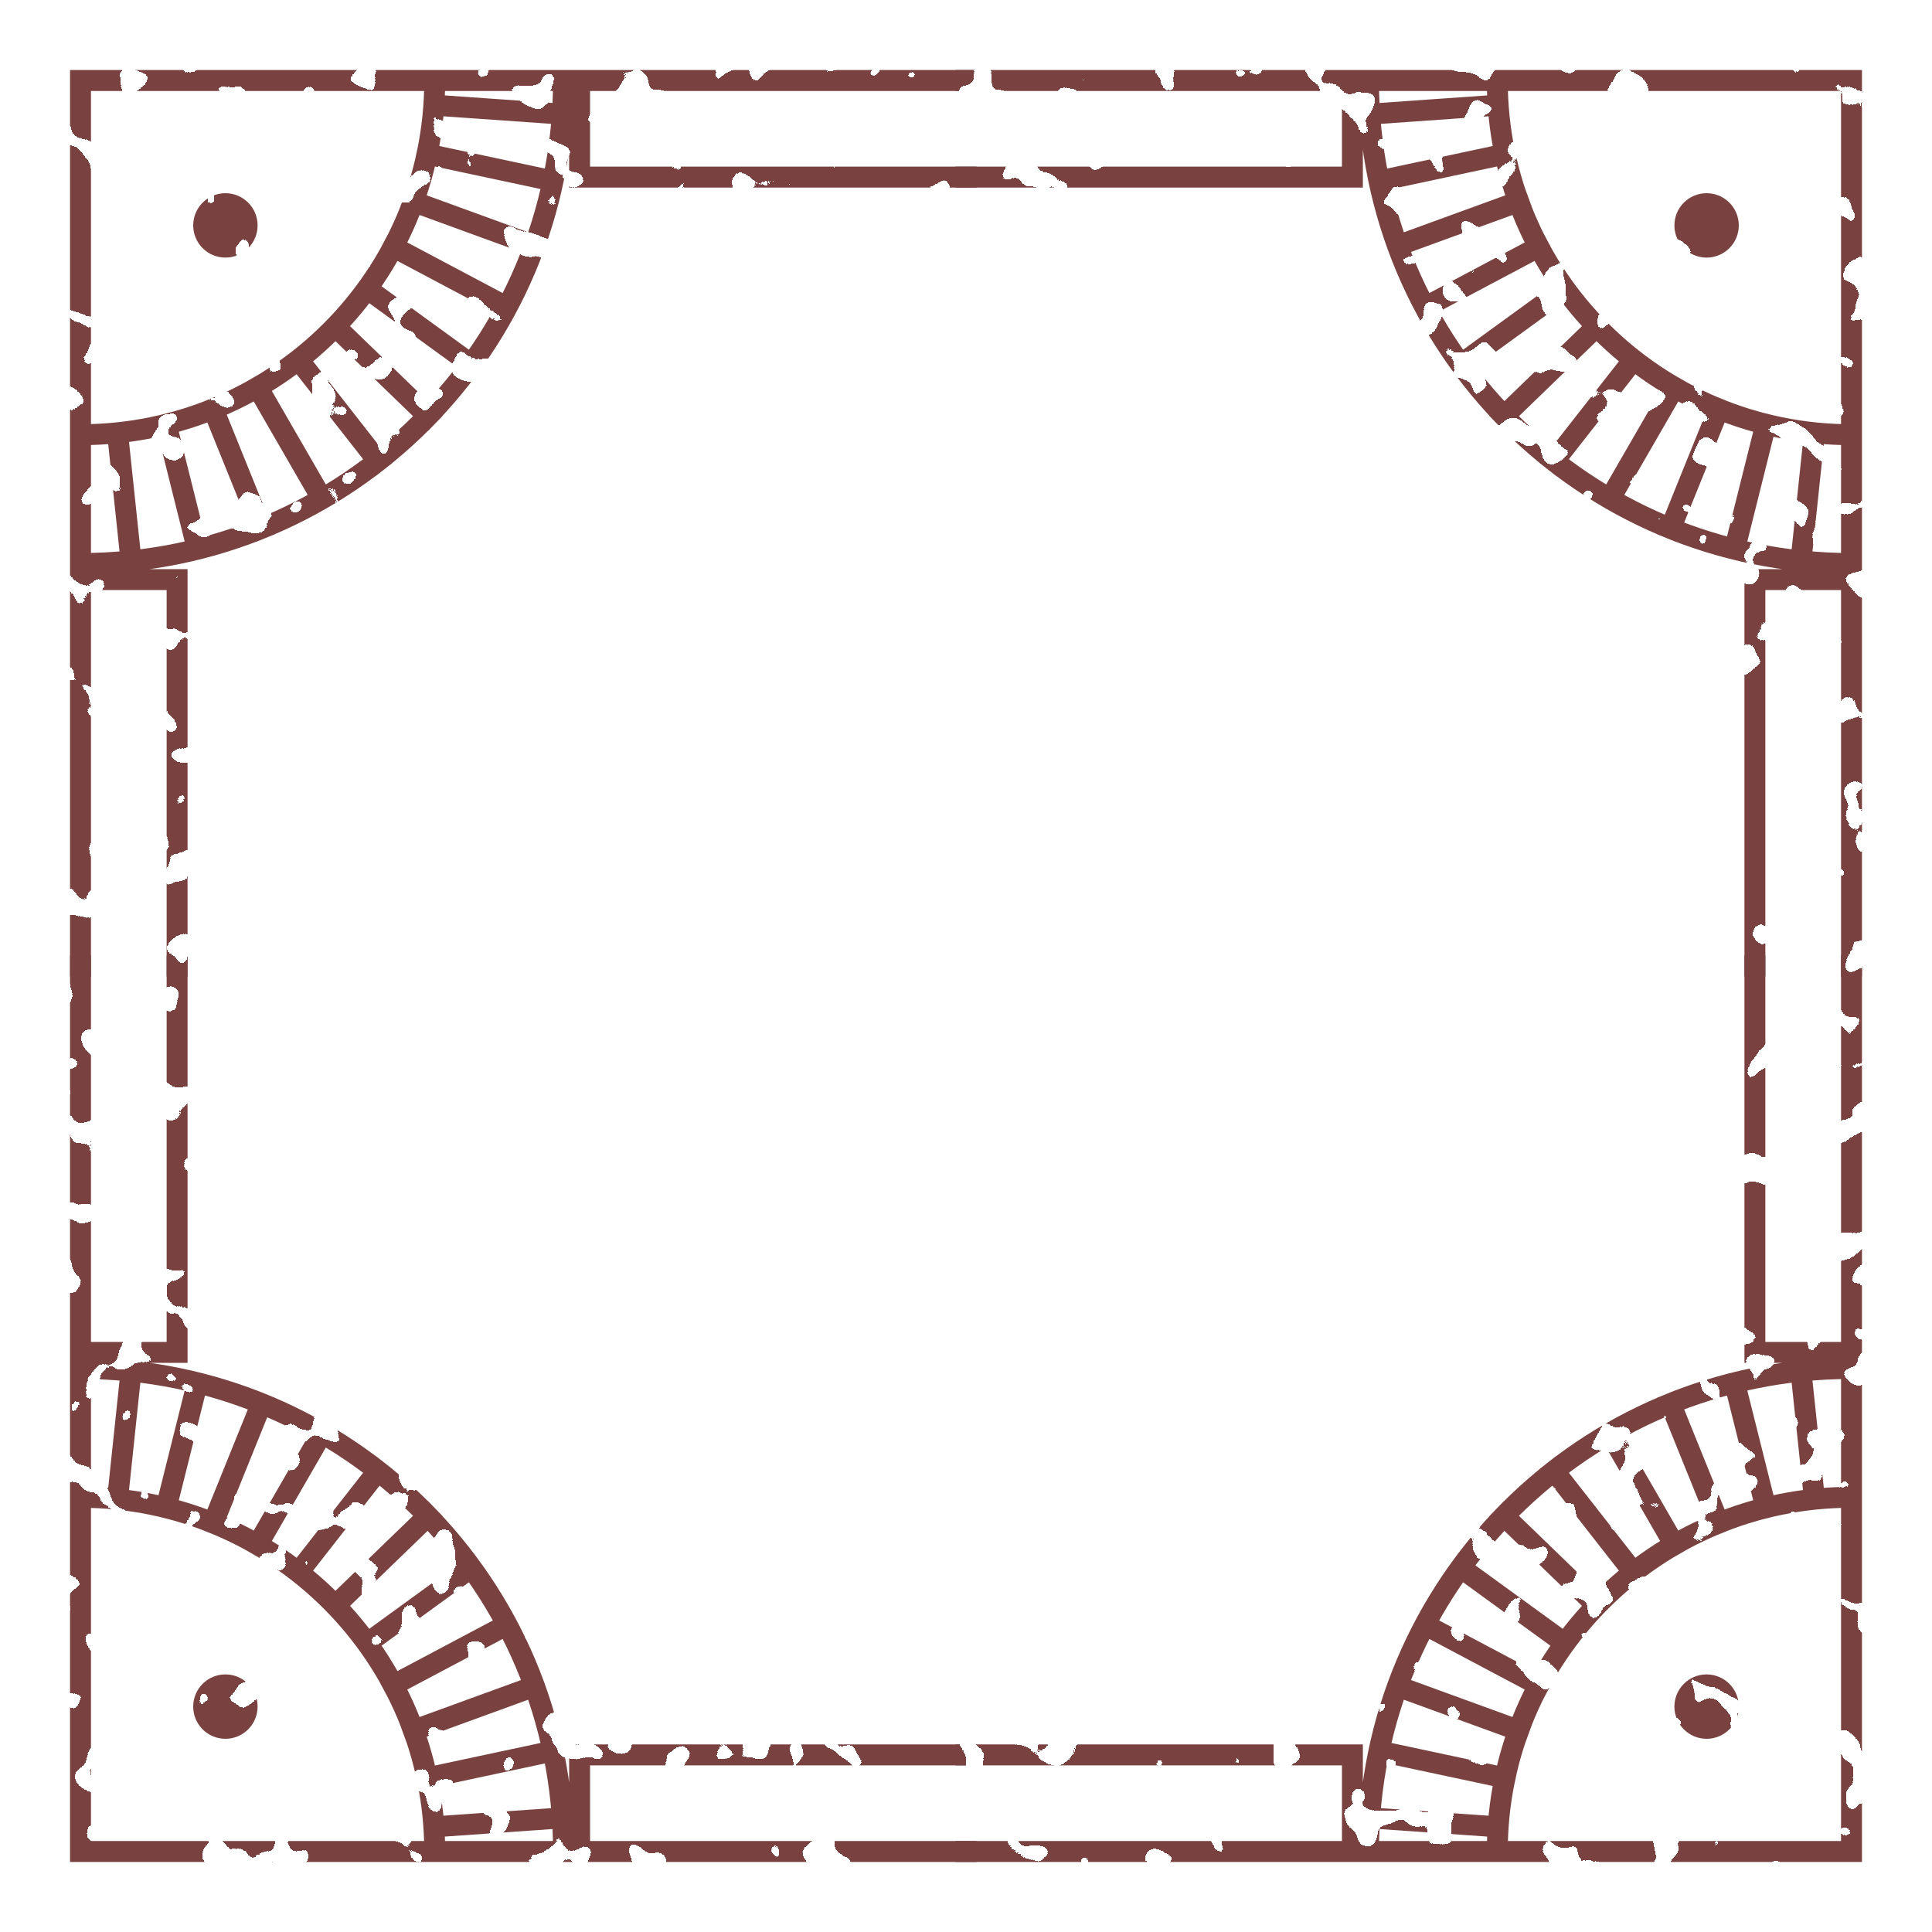
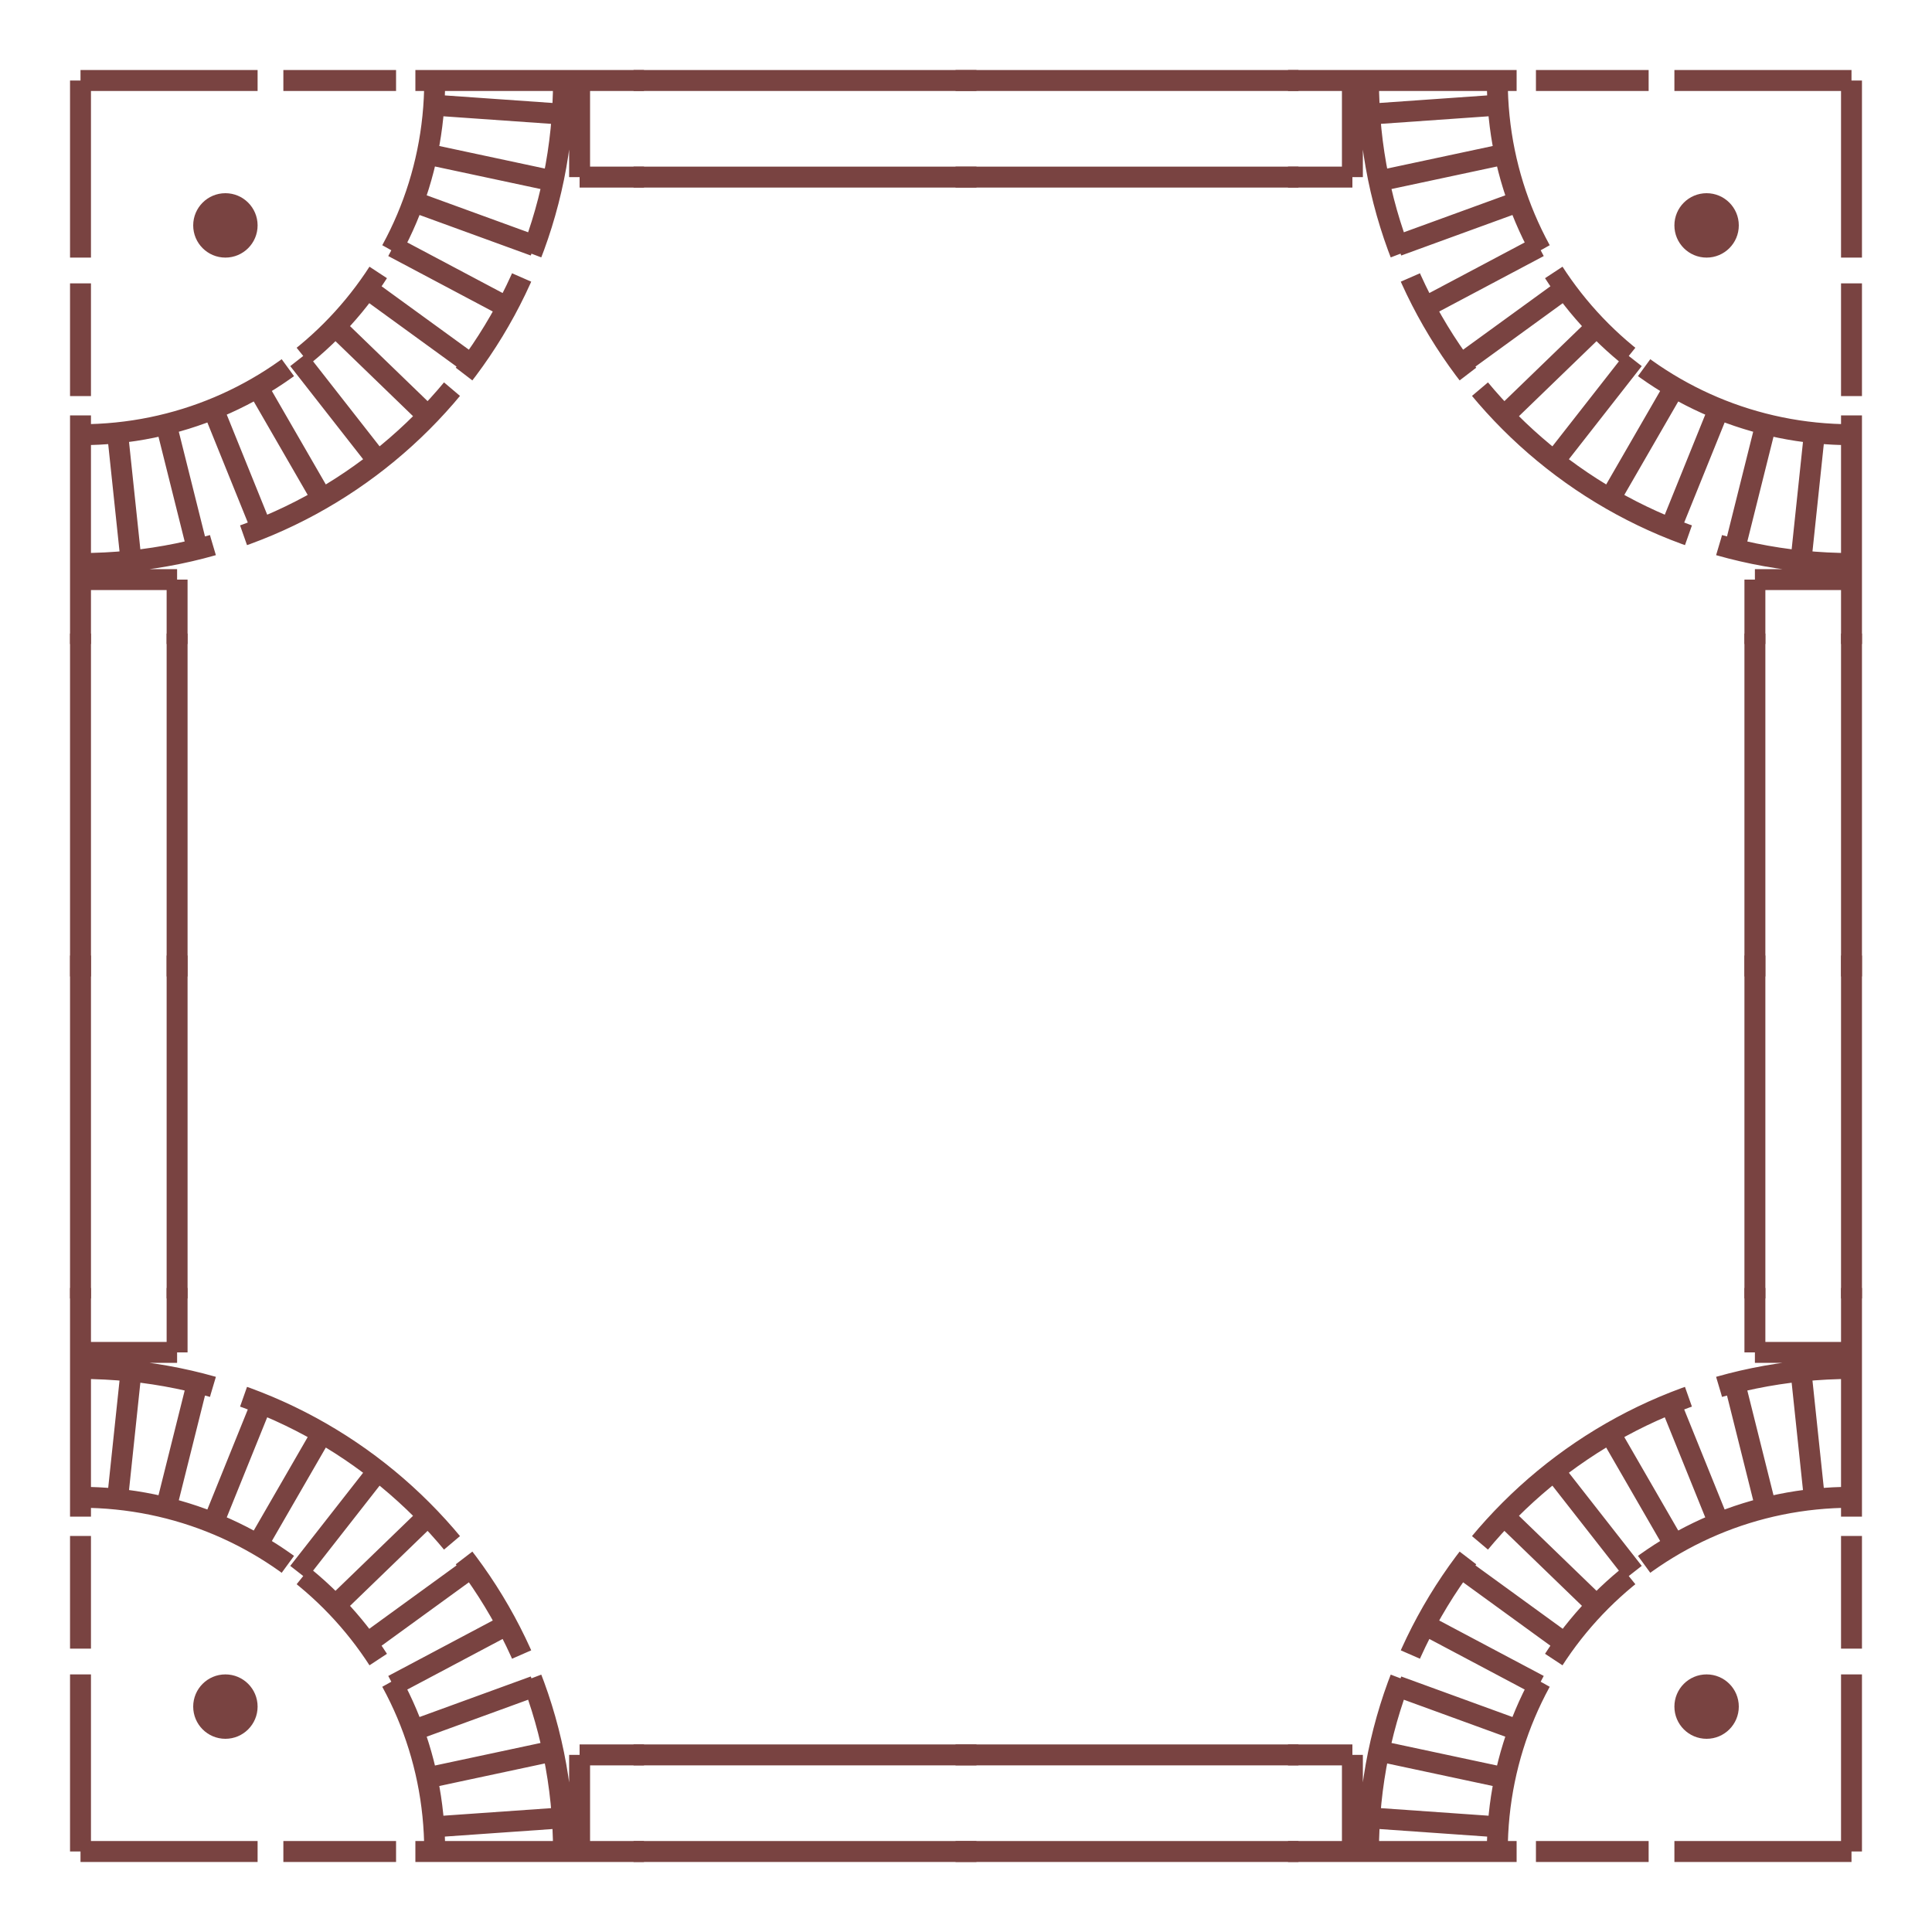
<svg xmlns="http://www.w3.org/2000/svg" width="120" height="120" viewBox="0 0 120 120">
  <defs>
    <g id="c">
-       <g fill="none" stroke="#794341" stroke-width="1.3" stroke-linecap="square">
-         <path d="M27.00 5.00A22 22 0 0 1 5.00 27.00 M35.00 5.00A30 30 0 0 1 5.00 35.00 M26.95 6.53L34.93 7.09 M26.52 9.57L34.34 11.24 M25.67 12.52L33.19 15.26 M24.42 15.33L31.49 19.08 M22.80 17.93L29.27 22.63 M20.83 20.28L26.58 25.84 M18.54 22.34L23.47 28.64 M16.00 24.05L20.00 30.98 M13.24 25.40L16.24 32.82 M10.32 26.35L12.26 34.11 M7.30 26.88L8.14 34.84 M36 11L36 5 M11 36L5 36 M5 5L60 5 M5 5L5 60 M36 11L60 11 M11 36L11 60" />
-       </g>
+       <path fill="none" stroke="#794341" stroke-width="1.3" stroke-dasharray="11 1.6 7 1.2 16 2 9 1.4" d="M27.00 5.00A22 22 0 0 1 5.00 27.00 M35.00 5.00A30 30 0 0 1 5.00 35.00 M26.95 6.53L34.93 7.09 M26.52 9.57L34.34 11.24 M25.67 12.52L33.19 15.26 M24.42 15.33L31.49 19.08 M22.80 17.93L29.27 22.63 M20.83 20.28L26.58 25.84 M18.54 22.34L23.47 28.64 M16.00 24.05L20.00 30.98 M13.24 25.40L16.24 32.82 M10.32 26.35L12.26 34.11 M7.30 26.88L8.14 34.84 M36 11L36 5 M11 36L5 36 M5 5L40 5 M5 5L5 40 M36 11L40 11 M11 36L11 40" />
+       <path fill="none" stroke="#794341" stroke-width="1.3" stroke-linecap="square" d="M40 5L60 5 M5 40L5 60 M40 11L60 11 M11 40L11 60" />
      <circle cx="14" cy="14" r="2" />
    </g>
  </defs>
-   <filter id="wear" x="0" y="0" width="120" height="120" filterUnits="userSpaceOnUse">
-     <feTurbulence type="fractalNoise" baseFrequency="0.42" numOctaves="2" seed="7" result="n" />
-     <feColorMatrix in="n" type="matrix" values="0 0 0 0 0  0 0 0 0 0  0 0 0 0 0  1.6 0 0 0 -0.35" result="a" />
-     <feComponentTransfer in="a" result="m">
-       <feFuncA type="discrete" tableValues="0 1 1 1" />
-     </feComponentTransfer>
-     <feComposite in="SourceGraphic" in2="m" operator="in" />
-   </filter>
-   <g filter="url(#wear)" fill="#794341">
+   <g fill="#794341">
    <use href="#c" />
    <use href="#c" transform="matrix(-1 0 0 1 120 0)" />
    <use href="#c" transform="matrix(1 0 0 -1 0 120)" />
    <use href="#c" transform="matrix(-1 0 0 -1 120 120)" />
  </g>
</svg>
